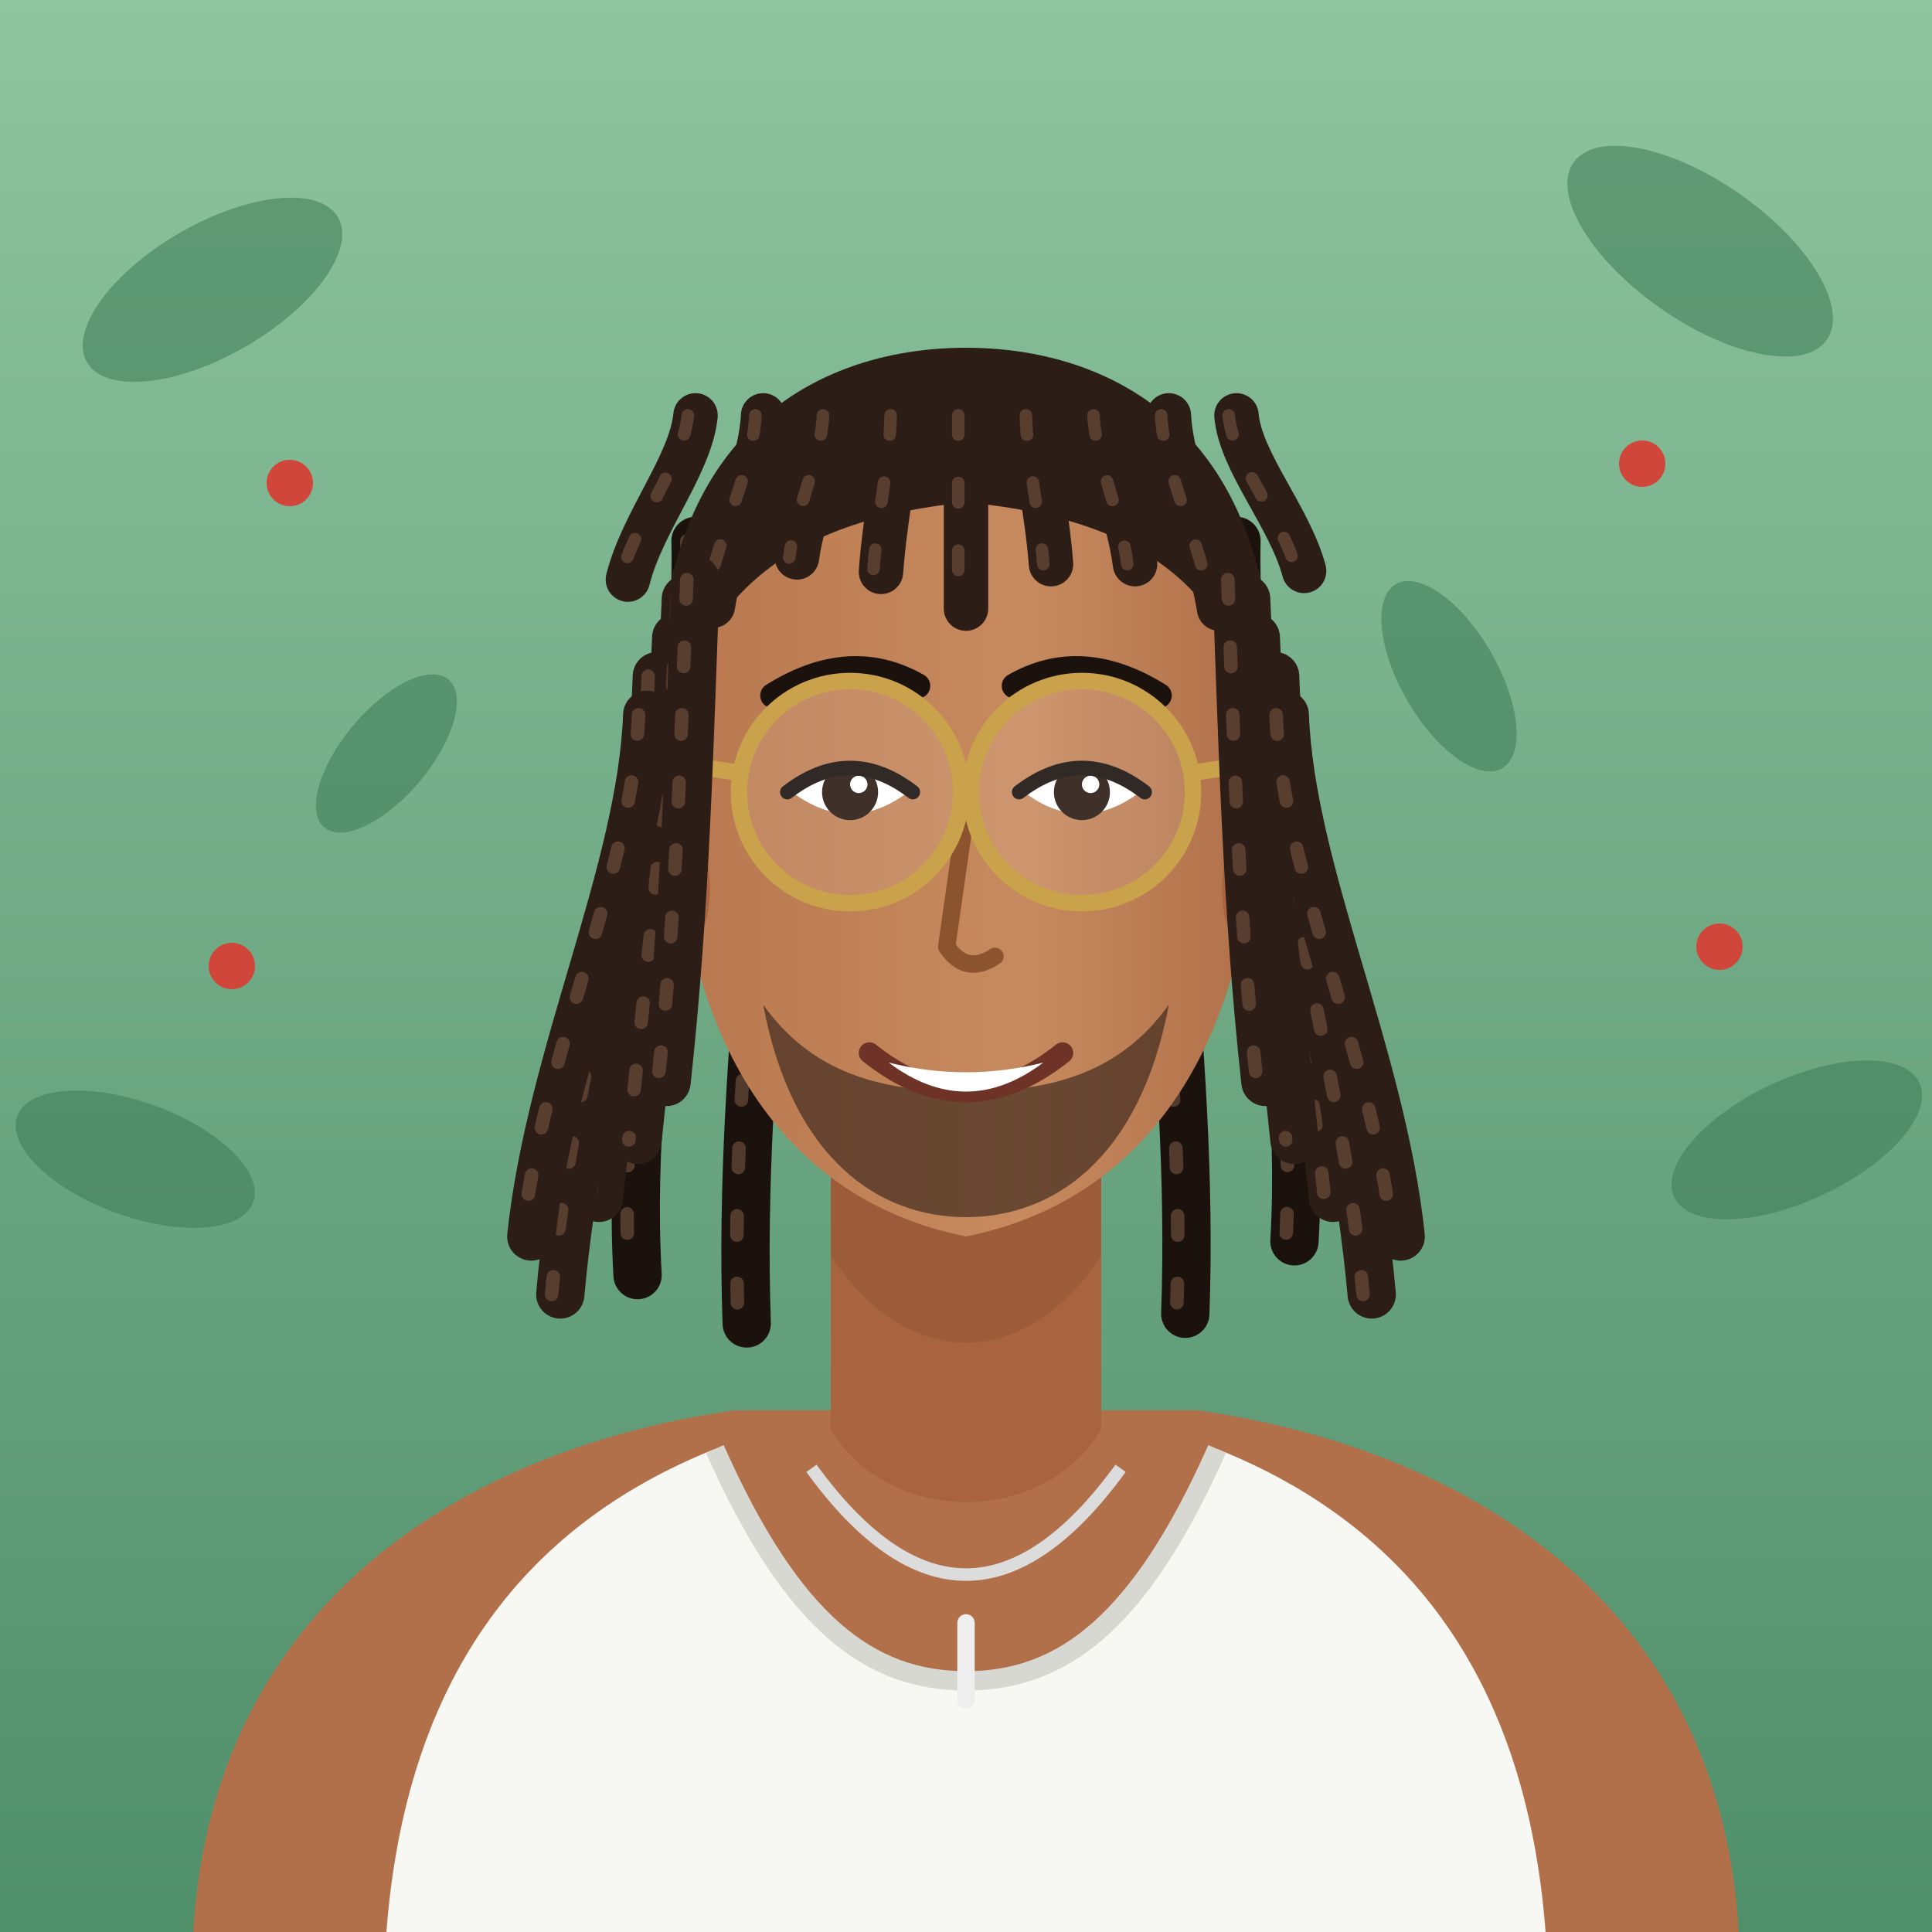
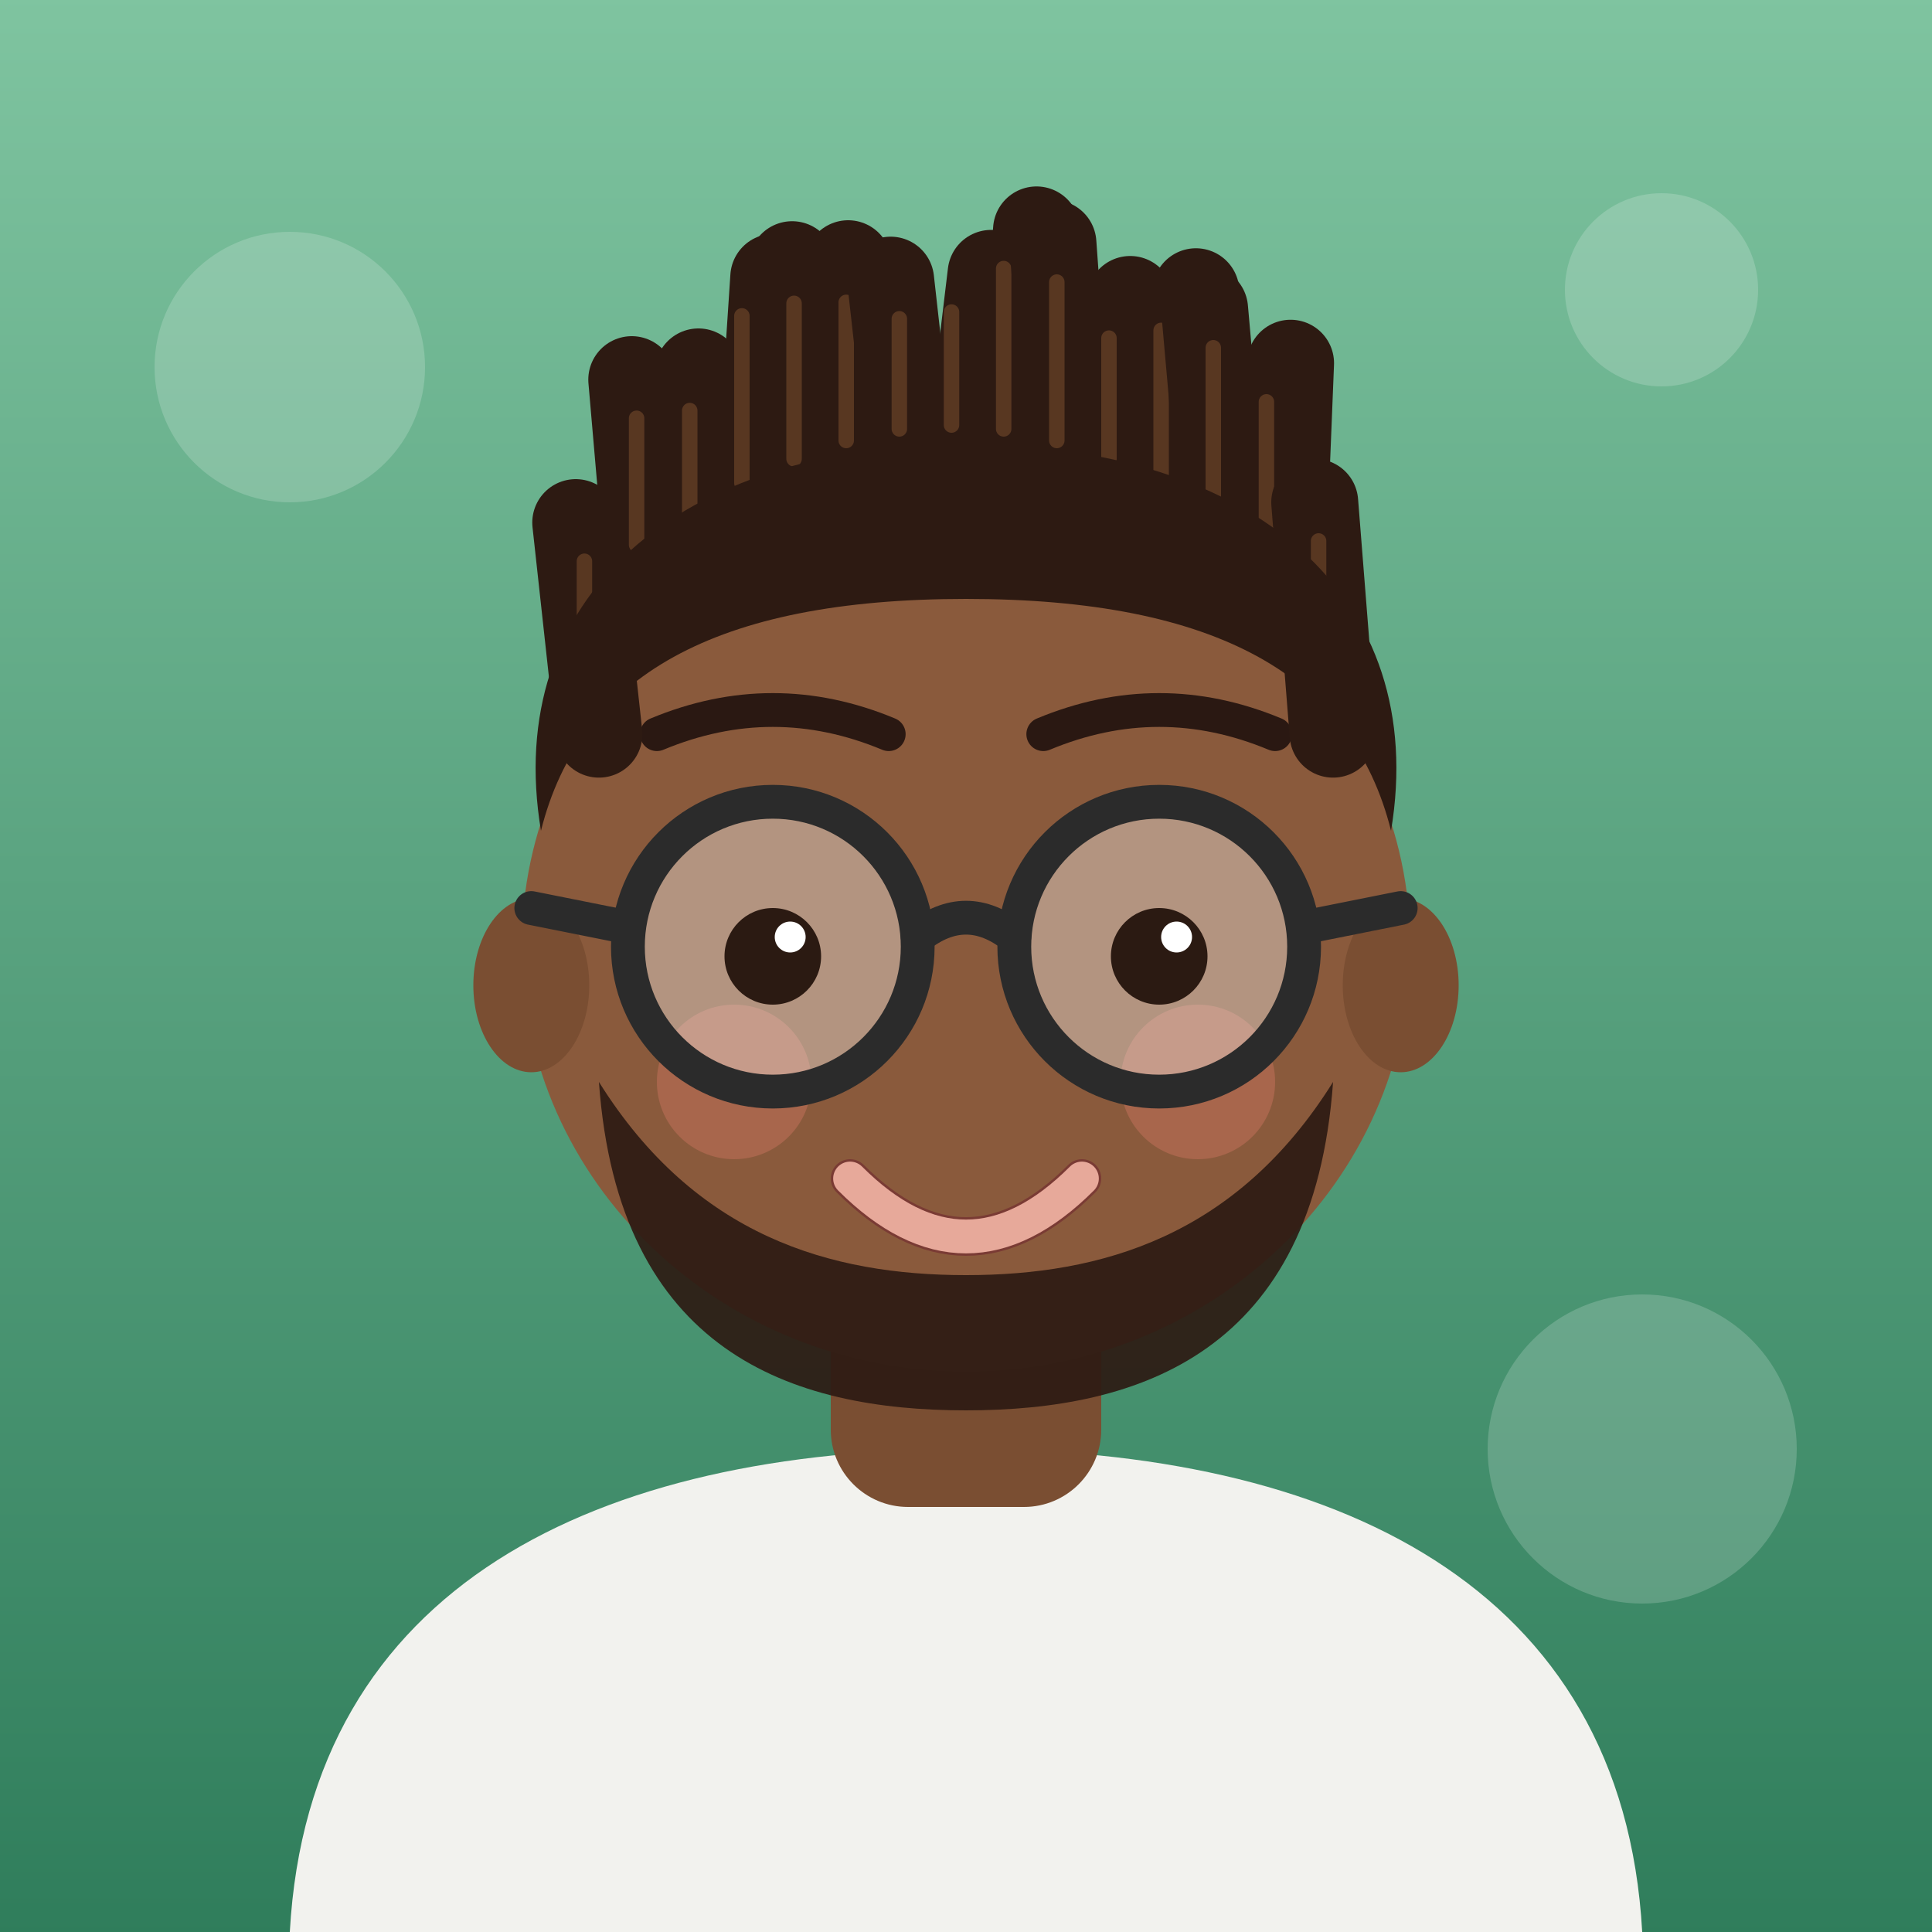
<svg xmlns="http://www.w3.org/2000/svg" viewBox="0 0 200 200" width="200" height="200">
  <defs>
    <linearGradient id="bg" x1="0" y1="0" x2="0" y2="1">
-       <stop offset="0" stop-color="#8fc4a0" />
-       <stop offset="1" stop-color="#4f8f6a" />
-     </linearGradient>
-     <linearGradient id="sk" x1="0" y1="0" x2="1" y2="0">
-       <stop offset="0" stop-color="#b9784f" />
-       <stop offset=".6" stop-color="#c78a5e" />
-       <stop offset="1" stop-color="#b0704a" />
+       <stop offset="0" stop-color="#7fc4a0" />
+       <stop offset="1" stop-color="#2f7d5b" />
    </linearGradient>
    <clipPath id="c">
      <rect width="200" height="200" />
    </clipPath>
  </defs>
  <g clip-path="url(#c)">
    <rect width="200" height="200" fill="url(#bg)" />
-     <ellipse cx="22" cy="30" rx="15" ry="6.8" transform="rotate(-30 22 30)" fill="#3d7a55" opacity=".55" />
-     <ellipse cx="176" cy="26" rx="16" ry="7.2" transform="rotate(35 176 26)" fill="#3d7a55" opacity=".55" />
-     <ellipse cx="14" cy="120" rx="13" ry="5.9" transform="rotate(20 14 120)" fill="#3d7a55" opacity=".55" />
-     <ellipse cx="186" cy="118" rx="14" ry="6.3" transform="rotate(-25 186 118)" fill="#3d7a55" opacity=".55" />
-     <ellipse cx="150" cy="70" rx="11" ry="5.0" transform="rotate(60 150 70)" fill="#3d7a55" opacity=".55" />
-     <ellipse cx="40" cy="78" rx="10" ry="4.5" transform="rotate(-50 40 78)" fill="#3d7a55" opacity=".55" />
-     <circle cx="30" cy="50" r="2.4" fill="#d0463a" />
-     <circle cx="170" cy="48" r="2.4" fill="#d0463a" />
-     <circle cx="24" cy="100" r="2.4" fill="#d0463a" />
-     <circle cx="178" cy="98" r="2.4" fill="#d0463a" />
-     <path d="M72.0 56.0 C72.5 78.8 64.5 105.4 66.0 132.0" fill="none" stroke="#1b120e" stroke-width="5" stroke-linecap="round" />
-     <path d="M72.0 56.0 C72.5 78.8 64.5 105.4 66.0 132.0" fill="none" stroke="#6a4b39" stroke-width="1.4" stroke-linecap="round" stroke-dasharray="2 5" opacity=".7" transform="translate(-0.9 0)" />
-     <path d="M81.3 56.0 C81.6 80.3 76.3 108.6 77.3 137.0" fill="none" stroke="#1b120e" stroke-width="5" stroke-linecap="round" />
-     <path d="M81.3 56.0 C81.6 80.3 76.3 108.6 77.3 137.0" fill="none" stroke="#6a4b39" stroke-width="1.4" stroke-linecap="round" stroke-dasharray="2 5" opacity=".7" transform="translate(-0.9 0)" />
-     <path d="M90.7 56.0 C90.8 78.4 88.2 104.6 88.7 130.7" fill="none" stroke="#1b120e" stroke-width="5" stroke-linecap="round" />
-     <path d="M90.7 56.0 C90.8 78.4 88.2 104.6 88.7 130.7" fill="none" stroke="#6a4b39" stroke-width="1.4" stroke-linecap="round" stroke-dasharray="2 5" opacity=".7" transform="translate(-0.9 0)" />
-     <path d="M100.0 56.0 C100.0 77.4 100.0 102.4 100.0 127.4" fill="none" stroke="#1b120e" stroke-width="5" stroke-linecap="round" />
-     <path d="M100.0 56.0 C100.0 77.4 100.0 102.4 100.0 127.4" fill="none" stroke="#6a4b39" stroke-width="1.4" stroke-linecap="round" stroke-dasharray="2 5" opacity=".7" transform="translate(-0.9 0)" />
-     <path d="M109.3 56.0 C109.2 79.5 111.8 107.0 111.3 134.5" fill="none" stroke="#1b120e" stroke-width="5" stroke-linecap="round" />
-     <path d="M109.3 56.0 C109.2 79.5 111.8 107.0 111.3 134.5" fill="none" stroke="#6a4b39" stroke-width="1.4" stroke-linecap="round" stroke-dasharray="2 5" opacity=".7" transform="translate(-0.9 0)" />
-     <path d="M118.7 56.0 C118.4 80.0 123.7 108.0 122.7 136.0" fill="none" stroke="#1b120e" stroke-width="5" stroke-linecap="round" />
-     <path d="M118.7 56.0 C118.4 80.0 123.7 108.0 122.7 136.0" fill="none" stroke="#6a4b39" stroke-width="1.4" stroke-linecap="round" stroke-dasharray="2 5" opacity=".7" transform="translate(-0.9 0)" />
-     <path d="M128.0 56.0 C127.5 77.8 135.5 103.1 134.0 128.5" fill="none" stroke="#1b120e" stroke-width="5" stroke-linecap="round" />
-     <path d="M128.0 56.0 C127.5 77.8 135.5 103.1 134.0 128.5" fill="none" stroke="#6a4b39" stroke-width="1.4" stroke-linecap="round" stroke-dasharray="2 5" opacity=".7" transform="translate(-0.9 0)" />
-     <path d="M20 200 C22 166 48 150 76 146 L124 146 C152 150 178 166 180 200Z" fill="#b2704a" />
-     <path d="M40 200 C42 174 54 158 74 150 C82 168 90 174 100 174 C110 174 118 168 126 150 C146 158 158 174 160 200Z" fill="#f7f7f4" />
-     <path d="M74 150 C82 168 90 174 100 174 C110 174 118 168 126 150" fill="none" stroke="#d8d8d2" stroke-width="2" />
-     <path d="M86 116 L86 148 C92 158 108 158 114 148 L114 116Z" fill="#a8643f" />
-     <path d="M86 130 C94 142 106 142 114 130 L114 118 L86 118Z" fill="#8f5233" opacity=".5" />
-     <path d="M84 152 Q100 174 116 152" fill="none" stroke="#dcdcdc" stroke-width="1.3" />
-     <path d="M100 168 v8" stroke="#eee" stroke-width="1.8" stroke-linecap="round" />
-     <path d="M70 82 C70 58 84 46 100 46 C116 46 130 58 130 82 C130 106 120 124 100 128 C80 124 70 106 70 82Z" fill="url(#sk)" />
-     <ellipse cx="69" cy="92" rx="4.5" ry="8" fill="#a8643f" />
-     <ellipse cx="131" cy="92" rx="4.5" ry="8" fill="#a8643f" />
-     <path d="M79 104 C82 120 91 126 100 126 C109 126 118 120 121 104 C116 111 109 113 100 113 C91 113 84 111 79 104Z" fill="#2c1d16" opacity=".6" />
-     <path d="M80 72 Q88 67 95 71M105 71 Q112 67 120 72" fill="none" stroke="#1b120e" stroke-width="2.6" stroke-linecap="round" />
-     <path d="M82 82 Q88 77.5 94 82 Q88 86.5 82 82Z" fill="#fff" />
-     <circle cx="88" cy="82" r="2.9" fill="#2a1a12" />
-     <circle cx="88.9" cy="81.2" r=".9" fill="#fff" />
-     <path d="M81.5 82 Q88 77 94.5 82" fill="none" stroke="#1b120e" stroke-width="1.5" stroke-linecap="round" />
-     <path d="M106 82 Q112 77.5 118 82 Q112 86.5 106 82Z" fill="#fff" />
-     <circle cx="112" cy="82" r="2.9" fill="#2a1a12" />
-     <circle cx="112.9" cy="81.2" r=".9" fill="#fff" />
-     <path d="M105.5 82 Q112 77 118.5 82" fill="none" stroke="#1b120e" stroke-width="1.5" stroke-linecap="round" />
-     <path d="M100 84 L98 98 Q100 101 103 99" fill="none" stroke="#8c532f" stroke-width="1.8" stroke-linecap="round" stroke-linejoin="round" />
-     <path d="M90 109 Q100 117 110 109" fill="none" stroke="#6e3326" stroke-width="2.2" stroke-linecap="round" />
-     <path d="M92 110 Q100 116 108 110 Q100 112 92 110Z" fill="#fff" />
-     <g fill="#fff" fill-opacity=".1" stroke="#caa24c" stroke-width="1.7">
-       <circle cx="88" cy="82" r="11.5" />
-       <circle cx="112" cy="82" r="11.5" />
-     </g>
-     <path d="M99.5 80.5 Q100 79 100.5 80.5M76.5 80 L70 79M123.5 80 L130 79" fill="none" stroke="#caa24c" stroke-width="1.7" stroke-linecap="round" />
-     <path d="M69 80 C65 48 82 36 100 36 C118 36 135 48 131 80 C129 63 121 54 100 52 C80 54 71 63 69 80Z" fill="#2c1d16" />
-     <path d="M72.0 43.0 C71.5 48.1 66.5 54.0 65.0 60.0" fill="none" stroke="#2c1d16" stroke-width="4.6" stroke-linecap="round" />
-     <path d="M72.0 43.0 C71.5 48.1 66.5 54.0 65.0 60.0" fill="none" stroke="#6a4b39" stroke-width="1.3" stroke-linecap="round" stroke-dasharray="2 5" opacity=".7" transform="translate(-0.8 0)" />
-     <path d="M79.0 43.0 C78.7 48.9 74.9 55.8 73.8 62.7" fill="none" stroke="#2c1d16" stroke-width="4.6" stroke-linecap="round" />
-     <path d="M79.0 43.0 C78.7 48.9 74.9 55.8 73.8 62.7" fill="none" stroke="#6a4b39" stroke-width="1.3" stroke-linecap="round" stroke-dasharray="2 5" opacity=".7" transform="translate(-0.8 0)" />
-     <path d="M86.0 43.0 C85.8 47.4 83.2 52.6 82.5 57.7" fill="none" stroke="#2c1d16" stroke-width="4.6" stroke-linecap="round" />
-     <path d="M86.0 43.0 C85.8 47.4 83.2 52.6 82.5 57.7" fill="none" stroke="#6a4b39" stroke-width="1.3" stroke-linecap="round" stroke-dasharray="2 5" opacity=".7" transform="translate(-0.8 0)" />
-     <path d="M93.0 43.0 C92.9 47.8 91.6 53.5 91.2 59.2" fill="none" stroke="#2c1d16" stroke-width="4.6" stroke-linecap="round" />
-     <path d="M93.0 43.0 C92.9 47.8 91.6 53.5 91.2 59.2" fill="none" stroke="#6a4b39" stroke-width="1.3" stroke-linecap="round" stroke-dasharray="2 5" opacity=".7" transform="translate(-0.8 0)" />
-     <path d="M100.0 43.0 C100.0 49.0 100.0 56.0 100.0 63.0" fill="none" stroke="#2c1d16" stroke-width="4.6" stroke-linecap="round" />
-     <path d="M100.0 43.0 C100.0 49.0 100.0 56.0 100.0 63.0" fill="none" stroke="#6a4b39" stroke-width="1.3" stroke-linecap="round" stroke-dasharray="2 5" opacity=".7" transform="translate(-0.8 0)" />
-     <path d="M107.0 43.0 C107.1 47.6 108.4 53.0 108.8 58.4" fill="none" stroke="#2c1d16" stroke-width="4.6" stroke-linecap="round" />
-     <path d="M107.0 43.0 C107.1 47.6 108.4 53.0 108.8 58.4" fill="none" stroke="#6a4b39" stroke-width="1.3" stroke-linecap="round" stroke-dasharray="2 5" opacity=".7" transform="translate(-0.8 0)" />
-     <path d="M114.0 43.0 C114.2 47.6 116.8 53.0 117.5 58.4" fill="none" stroke="#2c1d16" stroke-width="4.6" stroke-linecap="round" />
-     <path d="M114.0 43.0 C114.2 47.6 116.8 53.0 117.5 58.4" fill="none" stroke="#6a4b39" stroke-width="1.3" stroke-linecap="round" stroke-dasharray="2 5" opacity=".7" transform="translate(-0.8 0)" />
-     <path d="M121.0 43.0 C121.3 49.0 125.1 56.0 126.2 63.0" fill="none" stroke="#2c1d16" stroke-width="4.6" stroke-linecap="round" />
-     <path d="M121.0 43.0 C121.3 49.0 125.1 56.0 126.2 63.0" fill="none" stroke="#6a4b39" stroke-width="1.3" stroke-linecap="round" stroke-dasharray="2 5" opacity=".7" transform="translate(-0.8 0)" />
-     <path d="M128.0 43.0 C128.4 47.8 133.5 53.5 135.0 59.1" fill="none" stroke="#2c1d16" stroke-width="4.6" stroke-linecap="round" />
-     <path d="M128.0 43.0 C128.4 47.8 133.5 53.5 135.0 59.1" fill="none" stroke="#6a4b39" stroke-width="1.3" stroke-linecap="round" stroke-dasharray="2 5" opacity=".7" transform="translate(-0.8 0)" />
-     <path d="M70.0 66.0 C69.4 83.4 64.0 103.7 62.0 124.0" fill="none" stroke="#2c1d16" stroke-width="5" stroke-linecap="round" />
-     <path d="M70.0 66.0 C69.4 83.4 64.0 103.7 62.0 124.0" fill="none" stroke="#6a4b39" stroke-width="1.4" stroke-linecap="round" stroke-dasharray="2 5" opacity=".7" transform="translate(-0.9 0)" />
-     <path d="M130.0 66.0 C130.6 83.4 136.0 103.7 138.0 124.0" fill="none" stroke="#2c1d16" stroke-width="5" stroke-linecap="round" />
-     <path d="M130.0 66.0 C130.6 83.4 136.0 103.7 138.0 124.0" fill="none" stroke="#6a4b39" stroke-width="1.4" stroke-linecap="round" stroke-dasharray="2 5" opacity=".7" transform="translate(-0.9 0)" />
-     <path d="M68.0 70.0 C67.4 89.2 60.0 111.6 58.0 134.0" fill="none" stroke="#2c1d16" stroke-width="5" stroke-linecap="round" />
-     <path d="M68.0 70.0 C67.4 89.2 60.0 111.6 58.0 134.0" fill="none" stroke="#6a4b39" stroke-width="1.4" stroke-linecap="round" stroke-dasharray="2 5" opacity=".7" transform="translate(-0.9 0)" />
-     <path d="M132.0 70.0 C132.6 89.2 140.0 111.6 142.0 134.0" fill="none" stroke="#2c1d16" stroke-width="5" stroke-linecap="round" />
-     <path d="M132.0 70.0 C132.6 89.2 140.0 111.6 142.0 134.0" fill="none" stroke="#6a4b39" stroke-width="1.4" stroke-linecap="round" stroke-dasharray="2 5" opacity=".7" transform="translate(-0.9 0)" />
-     <path d="M71.0 62.0 C70.4 78.8 68.0 98.4 66.0 118.0" fill="none" stroke="#2c1d16" stroke-width="5" stroke-linecap="round" />
-     <path d="M71.0 62.0 C70.4 78.8 68.0 98.4 66.0 118.0" fill="none" stroke="#6a4b39" stroke-width="1.4" stroke-linecap="round" stroke-dasharray="2 5" opacity=".7" transform="translate(-0.9 0)" />
-     <path d="M129.0 62.0 C129.6 78.8 132.0 98.4 134.0 118.0" fill="none" stroke="#2c1d16" stroke-width="5" stroke-linecap="round" />
-     <path d="M129.0 62.0 C129.6 78.8 132.0 98.4 134.0 118.0" fill="none" stroke="#6a4b39" stroke-width="1.4" stroke-linecap="round" stroke-dasharray="2 5" opacity=".7" transform="translate(-0.9 0)" />
-     <path d="M67.0 74.0 C66.4 90.2 57.0 109.1 55.0 128.0" fill="none" stroke="#2c1d16" stroke-width="5" stroke-linecap="round" />
-     <path d="M67.0 74.0 C66.4 90.2 57.0 109.1 55.0 128.0" fill="none" stroke="#6a4b39" stroke-width="1.4" stroke-linecap="round" stroke-dasharray="2 5" opacity=".7" transform="translate(-0.9 0)" />
-     <path d="M133.0 74.0 C133.6 90.2 143.0 109.1 145.0 128.0" fill="none" stroke="#2c1d16" stroke-width="5" stroke-linecap="round" />
-     <path d="M133.0 74.0 C133.6 90.2 143.0 109.1 145.0 128.0" fill="none" stroke="#6a4b39" stroke-width="1.4" stroke-linecap="round" stroke-dasharray="2 5" opacity=".7" transform="translate(-0.9 0)" />
-     <path d="M72.0 60.0 C71.4 75.6 71.0 93.8 69.0 112.0" fill="none" stroke="#2c1d16" stroke-width="5" stroke-linecap="round" />
-     <path d="M72.0 60.0 C71.4 75.6 71.0 93.8 69.0 112.0" fill="none" stroke="#6a4b39" stroke-width="1.4" stroke-linecap="round" stroke-dasharray="2 5" opacity=".7" transform="translate(-0.9 0)" />
-     <path d="M128.0 60.0 C128.6 75.6 129.0 93.8 131.0 112.0" fill="none" stroke="#2c1d16" stroke-width="5" stroke-linecap="round" />
-     <path d="M128.0 60.0 C128.6 75.6 129.0 93.8 131.0 112.0" fill="none" stroke="#6a4b39" stroke-width="1.4" stroke-linecap="round" stroke-dasharray="2 5" opacity=".7" transform="translate(-0.9 0)" />
+     <circle cx="30" cy="38" r="14" fill="#fff" opacity=".18" />
+     <circle cx="172" cy="30" r="10" fill="#fff" opacity=".18" />
+     <circle cx="170" cy="150" r="16" fill="#fff" opacity=".18" />
+     <path d="M30 200 C32 164 62 150 100 150 C138 150 168 164 170 200Z" fill="#f2f2ee" />
+     <rect x="86" y="132" width="28" height="24" rx="8" fill="#7a4e32" />
+     <ellipse cx="100" cy="98" rx="46" ry="44" fill="#8a5a3c" />
+     <ellipse cx="55" cy="102" rx="6" ry="9" fill="#7a4e32" />
+     <ellipse cx="145" cy="102" rx="6" ry="9" fill="#7a4e32" />
+     <circle cx="76" cy="112" r="8" fill="#e07a6a" opacity=".35" />
+     <circle cx="124" cy="112" r="8" fill="#e07a6a" opacity=".35" />
+     <path d="M88 122 Q100 134 112 122" fill="none" stroke="#7a3b34" stroke-width="4" stroke-linecap="round" />
+     <path d="M62 112 C64 140 82 146 100 146 C118 146 136 140 138 112 C128 128 114 132 100 132 C86 132 72 128 62 112Z" fill="#2d1a12" opacity=".92" />
+     <path d="M88 122 Q100 134 112 122" fill="none" stroke="#e7a99a" stroke-width="3.5" stroke-linecap="round" />
+     <circle cx="80" cy="98" r="15" fill="#fff" fill-opacity=".35" stroke="#2b2b2b" stroke-width="3.5" />
+     <circle cx="80" cy="99" r="5" fill="#2b1a12" />
+     <circle cx="81.8" cy="97" r="1.6" fill="#fff" />
+     <circle cx="120" cy="98" r="15" fill="#fff" fill-opacity=".35" stroke="#2b2b2b" stroke-width="3.5" />
+     <circle cx="120" cy="99" r="5" fill="#2b1a12" />
+     <circle cx="121.8" cy="97" r="1.6" fill="#fff" />
+     <path d="M95 97 Q100 93 105 97" fill="none" stroke="#2b2b2b" stroke-width="3.5" stroke-linecap="round" />
+     <path d="M65 96 L55 94M135 96 L145 94" stroke="#2b2b2b" stroke-width="3.5" stroke-linecap="round" />
+     <path d="M68 76 Q80 71 92 76M108 76 Q120 71 132 76" fill="none" stroke="#2a1812" stroke-width="3.5" stroke-linecap="round" />
+     <path d="M62.0 76.0 L59.6 54.1" stroke="#2d1a12" stroke-width="9" stroke-linecap="round" />
+     <path d="M60.5 70.0 L60.5 58.1" stroke="#6b4328" stroke-width="1.6" stroke-linecap="round" opacity=".7" />
+     <path d="M67.4 62.4 L65.4 39.3" stroke="#2d1a12" stroke-width="9" stroke-linecap="round" />
+     <path d="M65.9 56.4 L65.9 43.3" stroke="#6b4328" stroke-width="1.6" stroke-linecap="round" opacity=".7" />
+     <path d="M72.9 59.1 L72.3 38.5" stroke="#2d1a12" stroke-width="9" stroke-linecap="round" />
+     <path d="M71.4 53.1 L71.4 42.5" stroke="#6b4328" stroke-width="1.6" stroke-linecap="round" opacity=".7" />
+     <path d="M78.3 56.0 L80.1 28.7" stroke="#2d1a12" stroke-width="9" stroke-linecap="round" />
+     <path d="M76.8 50.0 L76.8 32.7" stroke="#6b4328" stroke-width="1.6" stroke-linecap="round" opacity=".7" />
+     <path d="M83.7 53.5 L82.0 27.4" stroke="#2d1a12" stroke-width="9" stroke-linecap="round" />
+     <path d="M82.2 47.5 L82.2 31.4" stroke="#6b4328" stroke-width="1.6" stroke-linecap="round" opacity=".7" />
+     <path d="M89.1 51.6 L87.8 27.3" stroke="#2d1a12" stroke-width="9" stroke-linecap="round" />
+     <path d="M87.6 45.6 L87.6 31.3" stroke="#6b4328" stroke-width="1.6" stroke-linecap="round" opacity=".7" />
+     <path d="M94.6 50.4 L92.2 29.0" stroke="#2d1a12" stroke-width="9" stroke-linecap="round" />
+     <path d="M93.1 44.4 L93.1 33.0" stroke="#6b4328" stroke-width="1.6" stroke-linecap="round" opacity=".7" />
+     <path d="M100.0 50.0 L102.6 28.3" stroke="#2d1a12" stroke-width="9" stroke-linecap="round" />
+     <path d="M98.5 44.0 L98.5 32.3" stroke="#6b4328" stroke-width="1.6" stroke-linecap="round" opacity=".7" />
+     <path d="M105.4 50.4 L107.3 23.8" stroke="#2d1a12" stroke-width="9" stroke-linecap="round" />
+     <path d="M103.9 44.4 L103.9 27.8" stroke="#6b4328" stroke-width="1.6" stroke-linecap="round" opacity=".7" />
+     <path d="M110.9 51.6 L109.0 25.2" stroke="#2d1a12" stroke-width="9" stroke-linecap="round" />
+     <path d="M109.4 45.6 L109.4 29.2" stroke="#6b4328" stroke-width="1.6" stroke-linecap="round" opacity=".7" />
+     <path d="M116.3 53.5 L117.0 31.0" stroke="#2d1a12" stroke-width="9" stroke-linecap="round" />
+     <path d="M114.8 47.5 L114.8 35.0" stroke="#6b4328" stroke-width="1.6" stroke-linecap="round" opacity=".7" />
+     <path d="M121.7 56.0 L123.8 30.2" stroke="#2d1a12" stroke-width="9" stroke-linecap="round" />
+     <path d="M120.2 50.0 L120.2 34.2" stroke="#6b4328" stroke-width="1.6" stroke-linecap="round" opacity=".7" />
+     <path d="M127.1 59.1 L124.7 32.0" stroke="#2d1a12" stroke-width="9" stroke-linecap="round" />
+     <path d="M125.6 53.1 L125.6 36.0" stroke="#6b4328" stroke-width="1.6" stroke-linecap="round" opacity=".7" />
+     <path d="M132.6 62.4 L133.6 37.6" stroke="#2d1a12" stroke-width="9" stroke-linecap="round" />
+     <path d="M131.1 56.4 L131.1 41.6" stroke="#6b4328" stroke-width="1.6" stroke-linecap="round" opacity=".7" />
+     <path d="M138.0 76.0 L136.1 52.0" stroke="#2d1a12" stroke-width="9" stroke-linecap="round" />
+     <path d="M136.5 70.0 L136.5 56.0" stroke="#6b4328" stroke-width="1.6" stroke-linecap="round" opacity=".7" />
+     <path d="M56 86 C52 62 70 46 100 46 C130 46 148 62 144 86 C140 70 126 62 100 62 C74 62 60 70 56 86Z" fill="#2d1a12" />
  </g>
</svg>
